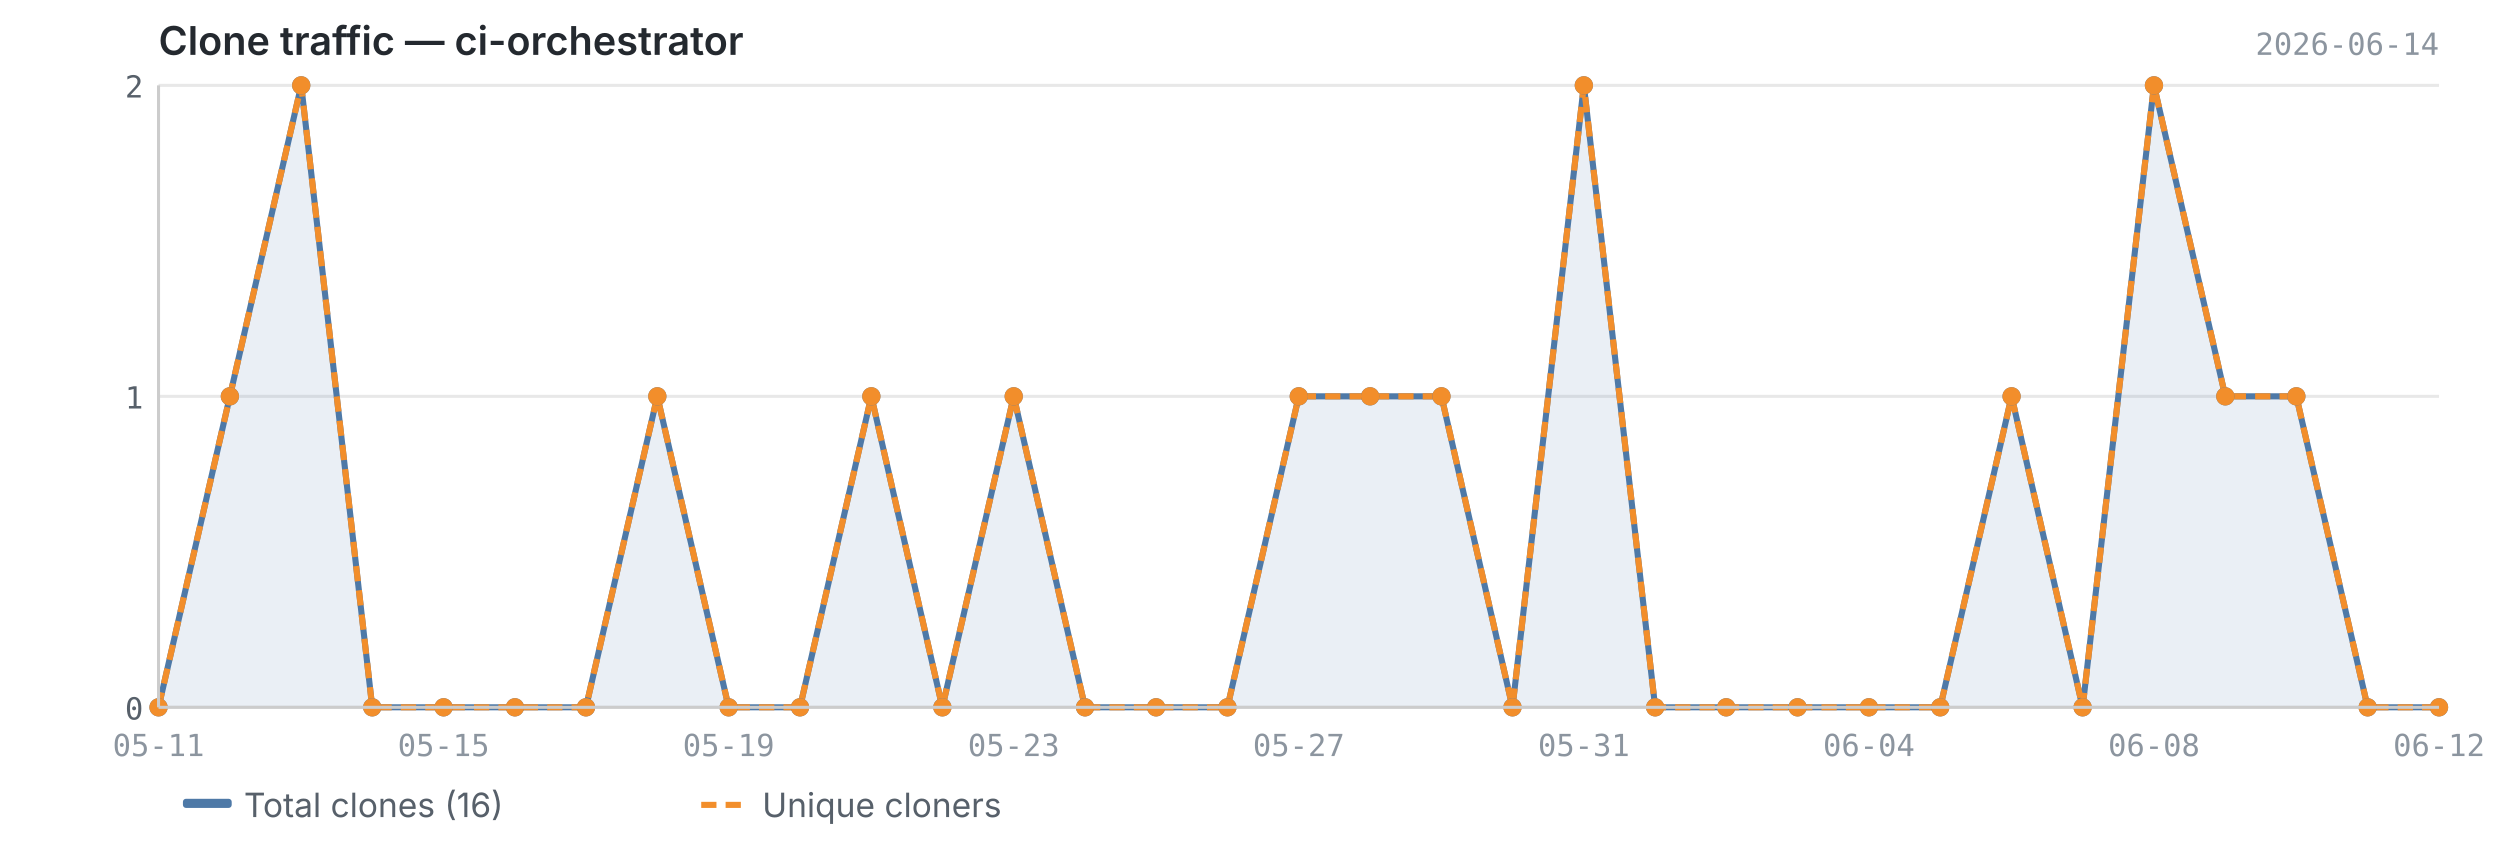
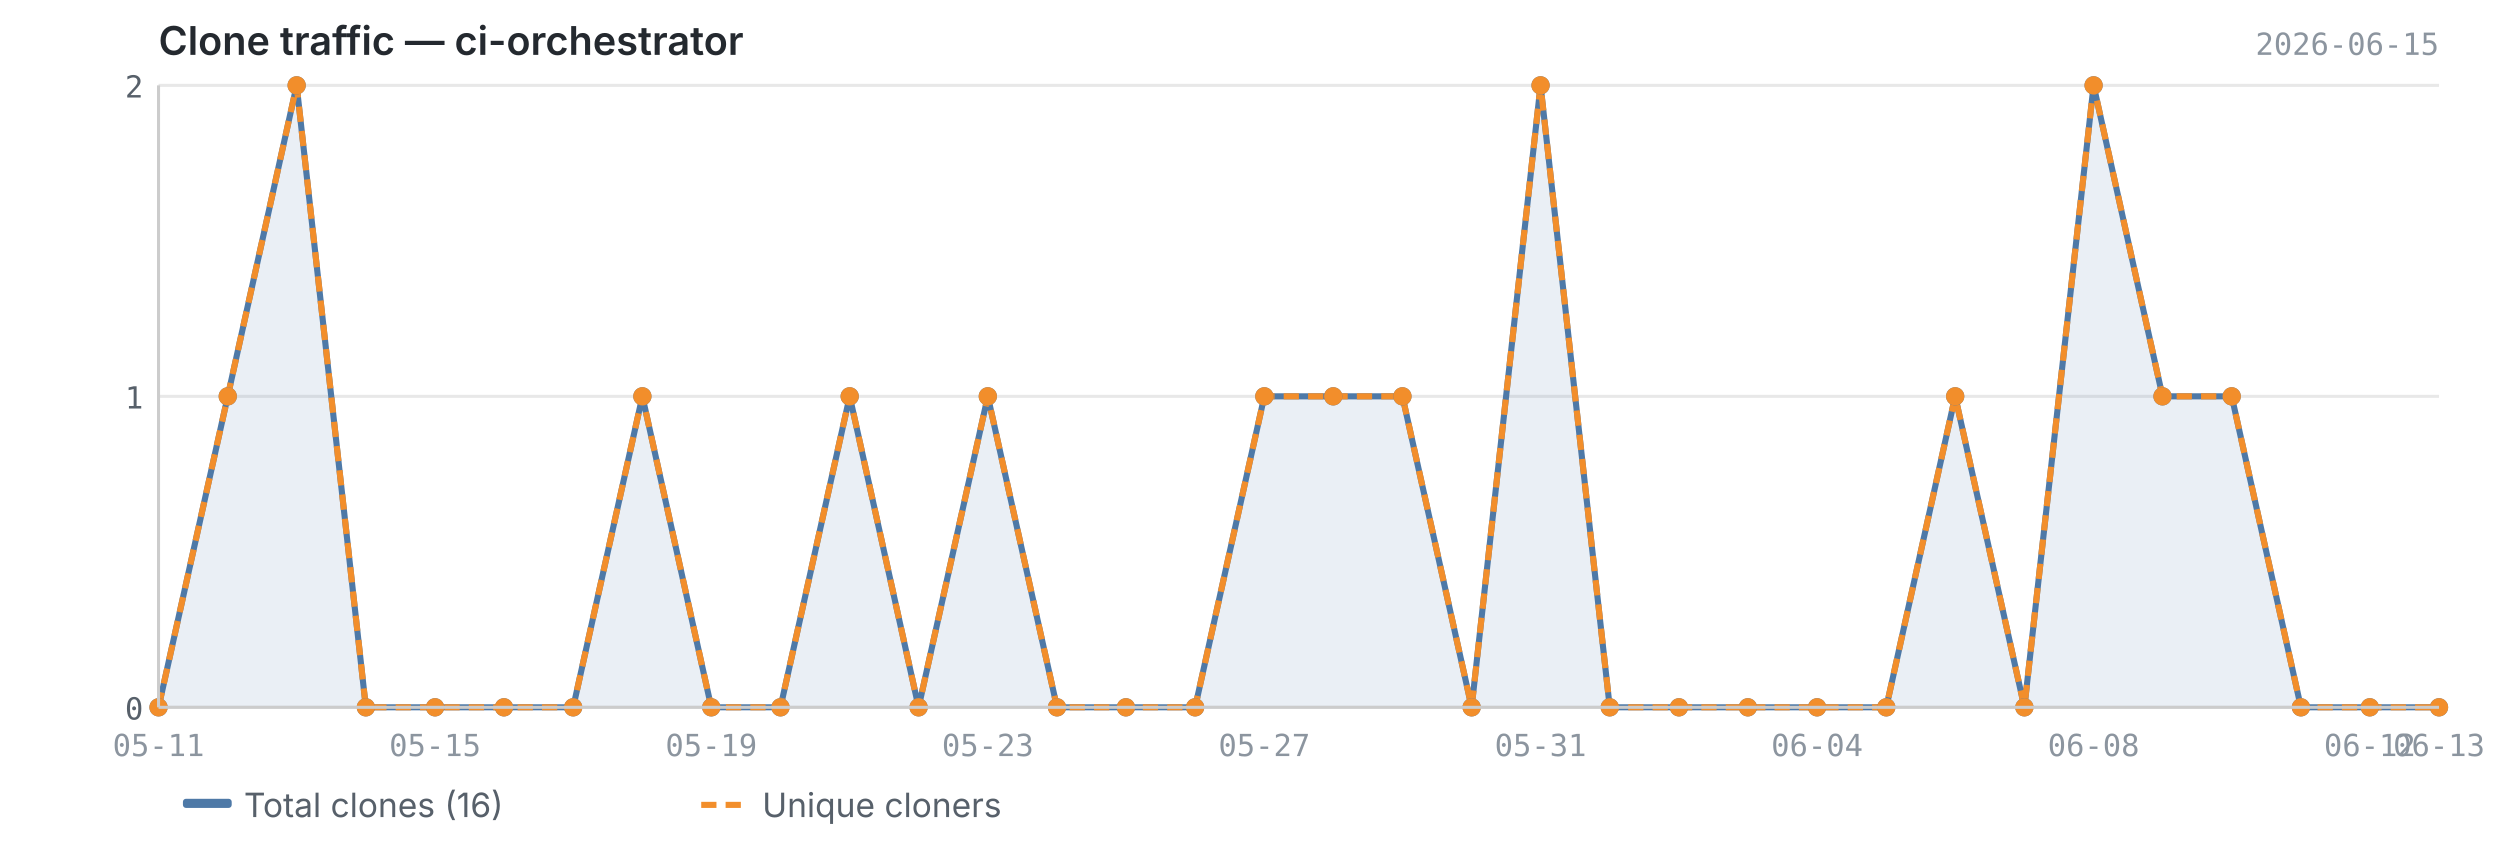
<svg xmlns="http://www.w3.org/2000/svg" viewBox="0 0 820 280" width="820" height="280">
  <text x="52" y="18" font-size="13" font-weight="600" fill="#24292f" font-family="-apple-system, BlinkMacSystemFont, 'Segoe UI', sans-serif">Clone traffic — ci-orchestrator</text>
-   <text x="800" y="18" font-size="10" fill="#8c959f" font-family="ui-monospace, SFMono-Regular, 'SF Mono', Menlo, monospace" text-anchor="end">2026-06-14</text>
+   <text x="800" y="18" font-size="10" fill="#8c959f" font-family="ui-monospace, SFMono-Regular, 'SF Mono', Menlo, monospace" text-anchor="end">2026-06-15</text>
  <line x1="52" y1="232.0" x2="800" y2="232.0" stroke="#e8e8e8" stroke-width="1" />
  <line x1="52" y1="130.0" x2="800" y2="130.0" stroke="#e8e8e8" stroke-width="1" />
  <line x1="52" y1="28.0" x2="800" y2="28.0" stroke="#e8e8e8" stroke-width="1" />
-   <path d="M52.0,232.0 L52.0,232.0 L75.4,130.0 L98.8,28.0 L122.1,232.0 L145.5,232.0 L168.9,232.0 L192.2,232.0 L215.6,130.0 L239.0,232.0 L262.4,232.0 L285.8,130.0 L309.1,232.0 L332.5,130.0 L355.9,232.0 L379.2,232.0 L402.6,232.0 L426.0,130.0 L449.4,130.0 L472.8,130.0 L496.1,232.0 L519.5,28.0 L542.9,232.0 L566.2,232.0 L589.6,232.0 L613.0,232.0 L636.4,232.0 L659.8,130.0 L683.1,232.0 L706.5,28.0 L729.9,130.0 L753.2,130.0 L776.6,232.0 L800.0,232.0 L800.0,232.0 L52.0,232.0Z" fill="#4e79a7" opacity="0.12" />
-   <polyline points="52.0,232.0 75.4,130.0 98.8,28.0 122.1,232.0 145.5,232.0 168.9,232.0 192.2,232.0 215.6,130.0 239.0,232.0 262.4,232.0 285.8,130.0 309.1,232.0 332.5,130.0 355.9,232.0 379.2,232.0 402.6,232.0 426.0,130.0 449.4,130.0 472.8,130.0 496.1,232.0 519.5,28.0 542.9,232.0 566.2,232.0 589.6,232.0 613.0,232.0 636.4,232.0 659.8,130.0 683.1,232.0 706.5,28.0 729.9,130.0 753.2,130.0 776.6,232.0 800.0,232.0" fill="none" stroke="#4e79a7" stroke-width="2" stroke-linejoin="round" />
-   <polyline points="52.0,232.0 75.4,130.0 98.8,28.0 122.1,232.0 145.5,232.0 168.9,232.0 192.2,232.0 215.6,130.0 239.0,232.0 262.4,232.0 285.8,130.0 309.1,232.0 332.5,130.0 355.9,232.0 379.2,232.0 402.6,232.0 426.0,130.0 449.4,130.0 472.8,130.0 496.1,232.0 519.5,28.0 542.9,232.0 566.2,232.0 589.6,232.0 613.0,232.0 636.4,232.0 659.8,130.0 683.1,232.0 706.5,28.0 729.9,130.0 753.2,130.0 776.6,232.0 800.0,232.0" fill="none" stroke="#f28e2b" stroke-width="2" stroke-linejoin="round" stroke-dasharray="5,3" />
+   <path d="M52.0,232.0 L52.0,232.0 L74.7,130.0 L97.3,28.0 L120.0,232.0 L142.7,232.0 L165.3,232.0 L188.0,232.0 L210.7,130.0 L233.3,232.0 L256.0,232.0 L278.7,130.0 L301.3,232.0 L324.0,130.0 L346.7,232.0 L369.3,232.0 L392.0,232.0 L414.7,130.0 L437.3,130.0 L460.0,130.0 L482.7,232.0 L505.3,28.0 L528.0,232.0 L550.7,232.0 L573.3,232.0 L596.0,232.0 L618.7,232.0 L641.3,130.0 L664.0,232.0 L686.7,28.0 L709.3,130.0 L732.0,130.0 L754.7,232.0 L777.3,232.0 L800.0,232.0 L800.0,232.0 L52.0,232.0Z" fill="#4e79a7" opacity="0.12" />
+   <polyline points="52.0,232.0 74.7,130.0 97.3,28.0 120.0,232.0 142.7,232.0 165.3,232.0 188.0,232.0 210.7,130.0 233.3,232.0 256.0,232.0 278.7,130.0 301.3,232.0 324.0,130.0 346.7,232.0 369.3,232.0 392.0,232.0 414.7,130.0 437.3,130.0 460.0,130.0 482.7,232.0 505.3,28.0 528.0,232.0 550.7,232.0 573.3,232.0 596.0,232.0 618.7,232.0 641.3,130.0 664.0,232.0 686.7,28.0 709.3,130.0 732.0,130.0 754.7,232.0 777.3,232.0 800.0,232.0" fill="none" stroke="#4e79a7" stroke-width="2" stroke-linejoin="round" />
+   <polyline points="52.0,232.0 74.7,130.0 97.3,28.0 120.0,232.0 142.7,232.0 165.3,232.0 188.0,232.0 210.7,130.0 233.3,232.0 256.0,232.0 278.7,130.0 301.3,232.0 324.0,130.0 346.7,232.0 369.3,232.0 392.0,232.0 414.7,130.0 437.3,130.0 460.0,130.0 482.7,232.0 505.3,28.0 528.0,232.0 550.7,232.0 573.3,232.0 596.0,232.0 618.7,232.0 641.3,130.0 664.0,232.0 686.7,28.0 709.3,130.0 732.0,130.0 754.7,232.0 777.3,232.0 800.0,232.0" fill="none" stroke="#f28e2b" stroke-width="2" stroke-linejoin="round" stroke-dasharray="5,3" />
  <circle cx="52.0" cy="232.0" r="3" fill="#4e79a7" />
-   <circle cx="75.4" cy="130.0" r="3" fill="#4e79a7" />
-   <circle cx="98.8" cy="28.0" r="3" fill="#4e79a7" />
-   <circle cx="122.1" cy="232.0" r="3" fill="#4e79a7" />
-   <circle cx="145.5" cy="232.0" r="3" fill="#4e79a7" />
-   <circle cx="168.9" cy="232.0" r="3" fill="#4e79a7" />
-   <circle cx="192.2" cy="232.0" r="3" fill="#4e79a7" />
-   <circle cx="215.6" cy="130.0" r="3" fill="#4e79a7" />
-   <circle cx="239.0" cy="232.0" r="3" fill="#4e79a7" />
-   <circle cx="262.4" cy="232.0" r="3" fill="#4e79a7" />
-   <circle cx="285.8" cy="130.0" r="3" fill="#4e79a7" />
-   <circle cx="309.1" cy="232.0" r="3" fill="#4e79a7" />
-   <circle cx="332.5" cy="130.0" r="3" fill="#4e79a7" />
-   <circle cx="355.9" cy="232.0" r="3" fill="#4e79a7" />
-   <circle cx="379.2" cy="232.0" r="3" fill="#4e79a7" />
-   <circle cx="402.6" cy="232.0" r="3" fill="#4e79a7" />
-   <circle cx="426.0" cy="130.0" r="3" fill="#4e79a7" />
-   <circle cx="449.4" cy="130.0" r="3" fill="#4e79a7" />
-   <circle cx="472.8" cy="130.0" r="3" fill="#4e79a7" />
-   <circle cx="496.1" cy="232.0" r="3" fill="#4e79a7" />
-   <circle cx="519.5" cy="28.0" r="3" fill="#4e79a7" />
-   <circle cx="542.9" cy="232.0" r="3" fill="#4e79a7" />
-   <circle cx="566.2" cy="232.0" r="3" fill="#4e79a7" />
-   <circle cx="589.6" cy="232.0" r="3" fill="#4e79a7" />
-   <circle cx="613.0" cy="232.0" r="3" fill="#4e79a7" />
-   <circle cx="636.4" cy="232.0" r="3" fill="#4e79a7" />
-   <circle cx="659.8" cy="130.0" r="3" fill="#4e79a7" />
-   <circle cx="683.1" cy="232.0" r="3" fill="#4e79a7" />
-   <circle cx="706.5" cy="28.0" r="3" fill="#4e79a7" />
-   <circle cx="729.9" cy="130.0" r="3" fill="#4e79a7" />
-   <circle cx="753.2" cy="130.0" r="3" fill="#4e79a7" />
-   <circle cx="776.6" cy="232.0" r="3" fill="#4e79a7" />
+   <circle cx="74.7" cy="130.0" r="3" fill="#4e79a7" />
+   <circle cx="97.3" cy="28.0" r="3" fill="#4e79a7" />
+   <circle cx="120.0" cy="232.0" r="3" fill="#4e79a7" />
+   <circle cx="142.7" cy="232.0" r="3" fill="#4e79a7" />
+   <circle cx="165.3" cy="232.0" r="3" fill="#4e79a7" />
+   <circle cx="188.0" cy="232.0" r="3" fill="#4e79a7" />
+   <circle cx="210.7" cy="130.0" r="3" fill="#4e79a7" />
+   <circle cx="233.3" cy="232.0" r="3" fill="#4e79a7" />
+   <circle cx="256.0" cy="232.0" r="3" fill="#4e79a7" />
+   <circle cx="278.7" cy="130.0" r="3" fill="#4e79a7" />
+   <circle cx="301.3" cy="232.0" r="3" fill="#4e79a7" />
+   <circle cx="324.0" cy="130.0" r="3" fill="#4e79a7" />
+   <circle cx="346.7" cy="232.0" r="3" fill="#4e79a7" />
+   <circle cx="369.3" cy="232.0" r="3" fill="#4e79a7" />
+   <circle cx="392.0" cy="232.0" r="3" fill="#4e79a7" />
+   <circle cx="414.7" cy="130.0" r="3" fill="#4e79a7" />
+   <circle cx="437.3" cy="130.0" r="3" fill="#4e79a7" />
+   <circle cx="460.0" cy="130.0" r="3" fill="#4e79a7" />
+   <circle cx="482.7" cy="232.0" r="3" fill="#4e79a7" />
+   <circle cx="505.3" cy="28.0" r="3" fill="#4e79a7" />
+   <circle cx="528.0" cy="232.0" r="3" fill="#4e79a7" />
+   <circle cx="550.7" cy="232.0" r="3" fill="#4e79a7" />
+   <circle cx="573.3" cy="232.0" r="3" fill="#4e79a7" />
+   <circle cx="596.0" cy="232.0" r="3" fill="#4e79a7" />
+   <circle cx="618.7" cy="232.0" r="3" fill="#4e79a7" />
+   <circle cx="641.3" cy="130.0" r="3" fill="#4e79a7" />
+   <circle cx="664.0" cy="232.0" r="3" fill="#4e79a7" />
+   <circle cx="686.7" cy="28.0" r="3" fill="#4e79a7" />
+   <circle cx="709.3" cy="130.0" r="3" fill="#4e79a7" />
+   <circle cx="732.0" cy="130.0" r="3" fill="#4e79a7" />
+   <circle cx="754.7" cy="232.0" r="3" fill="#4e79a7" />
+   <circle cx="777.3" cy="232.0" r="3" fill="#4e79a7" />
  <circle cx="800.0" cy="232.0" r="3" fill="#4e79a7" />
  <circle cx="52.0" cy="232.0" r="3" fill="#f28e2b" />
-   <circle cx="75.4" cy="130.0" r="3" fill="#f28e2b" />
-   <circle cx="98.8" cy="28.0" r="3" fill="#f28e2b" />
-   <circle cx="122.1" cy="232.0" r="3" fill="#f28e2b" />
-   <circle cx="145.5" cy="232.0" r="3" fill="#f28e2b" />
-   <circle cx="168.9" cy="232.0" r="3" fill="#f28e2b" />
-   <circle cx="192.2" cy="232.0" r="3" fill="#f28e2b" />
-   <circle cx="215.6" cy="130.0" r="3" fill="#f28e2b" />
-   <circle cx="239.0" cy="232.0" r="3" fill="#f28e2b" />
-   <circle cx="262.4" cy="232.0" r="3" fill="#f28e2b" />
-   <circle cx="285.8" cy="130.0" r="3" fill="#f28e2b" />
-   <circle cx="309.1" cy="232.0" r="3" fill="#f28e2b" />
-   <circle cx="332.5" cy="130.0" r="3" fill="#f28e2b" />
-   <circle cx="355.9" cy="232.0" r="3" fill="#f28e2b" />
-   <circle cx="379.2" cy="232.0" r="3" fill="#f28e2b" />
-   <circle cx="402.6" cy="232.0" r="3" fill="#f28e2b" />
-   <circle cx="426.0" cy="130.0" r="3" fill="#f28e2b" />
-   <circle cx="449.4" cy="130.0" r="3" fill="#f28e2b" />
-   <circle cx="472.8" cy="130.0" r="3" fill="#f28e2b" />
-   <circle cx="496.1" cy="232.0" r="3" fill="#f28e2b" />
-   <circle cx="519.5" cy="28.0" r="3" fill="#f28e2b" />
-   <circle cx="542.9" cy="232.0" r="3" fill="#f28e2b" />
-   <circle cx="566.2" cy="232.0" r="3" fill="#f28e2b" />
-   <circle cx="589.6" cy="232.0" r="3" fill="#f28e2b" />
-   <circle cx="613.0" cy="232.0" r="3" fill="#f28e2b" />
-   <circle cx="636.4" cy="232.0" r="3" fill="#f28e2b" />
-   <circle cx="659.8" cy="130.0" r="3" fill="#f28e2b" />
-   <circle cx="683.1" cy="232.0" r="3" fill="#f28e2b" />
-   <circle cx="706.5" cy="28.0" r="3" fill="#f28e2b" />
-   <circle cx="729.9" cy="130.0" r="3" fill="#f28e2b" />
-   <circle cx="753.2" cy="130.0" r="3" fill="#f28e2b" />
-   <circle cx="776.6" cy="232.0" r="3" fill="#f28e2b" />
+   <circle cx="74.7" cy="130.0" r="3" fill="#f28e2b" />
+   <circle cx="97.3" cy="28.0" r="3" fill="#f28e2b" />
+   <circle cx="120.0" cy="232.0" r="3" fill="#f28e2b" />
+   <circle cx="142.7" cy="232.0" r="3" fill="#f28e2b" />
+   <circle cx="165.3" cy="232.0" r="3" fill="#f28e2b" />
+   <circle cx="188.0" cy="232.0" r="3" fill="#f28e2b" />
+   <circle cx="210.7" cy="130.0" r="3" fill="#f28e2b" />
+   <circle cx="233.3" cy="232.0" r="3" fill="#f28e2b" />
+   <circle cx="256.0" cy="232.0" r="3" fill="#f28e2b" />
+   <circle cx="278.7" cy="130.0" r="3" fill="#f28e2b" />
+   <circle cx="301.3" cy="232.0" r="3" fill="#f28e2b" />
+   <circle cx="324.0" cy="130.0" r="3" fill="#f28e2b" />
+   <circle cx="346.7" cy="232.0" r="3" fill="#f28e2b" />
+   <circle cx="369.3" cy="232.0" r="3" fill="#f28e2b" />
+   <circle cx="392.0" cy="232.0" r="3" fill="#f28e2b" />
+   <circle cx="414.7" cy="130.0" r="3" fill="#f28e2b" />
+   <circle cx="437.3" cy="130.0" r="3" fill="#f28e2b" />
+   <circle cx="460.0" cy="130.0" r="3" fill="#f28e2b" />
+   <circle cx="482.7" cy="232.0" r="3" fill="#f28e2b" />
+   <circle cx="505.3" cy="28.0" r="3" fill="#f28e2b" />
+   <circle cx="528.0" cy="232.0" r="3" fill="#f28e2b" />
+   <circle cx="550.7" cy="232.0" r="3" fill="#f28e2b" />
+   <circle cx="573.3" cy="232.0" r="3" fill="#f28e2b" />
+   <circle cx="596.0" cy="232.0" r="3" fill="#f28e2b" />
+   <circle cx="618.7" cy="232.0" r="3" fill="#f28e2b" />
+   <circle cx="641.3" cy="130.0" r="3" fill="#f28e2b" />
+   <circle cx="664.0" cy="232.0" r="3" fill="#f28e2b" />
+   <circle cx="686.7" cy="28.0" r="3" fill="#f28e2b" />
+   <circle cx="709.3" cy="130.0" r="3" fill="#f28e2b" />
+   <circle cx="732.0" cy="130.0" r="3" fill="#f28e2b" />
+   <circle cx="754.7" cy="232.0" r="3" fill="#f28e2b" />
+   <circle cx="777.3" cy="232.0" r="3" fill="#f28e2b" />
  <circle cx="800.0" cy="232.0" r="3" fill="#f28e2b" />
  <line x1="52" y1="28" x2="52" y2="232" stroke="#cccccc" stroke-width="1" />
  <line x1="52" y1="232" x2="800" y2="232" stroke="#cccccc" stroke-width="1" />
  <text x="47" y="236.0" text-anchor="end" font-size="10" fill="#57606a" font-family="ui-monospace, SFMono-Regular, 'SF Mono', Menlo, monospace">0</text>
  <text x="47" y="134.0" text-anchor="end" font-size="10" fill="#57606a" font-family="ui-monospace, SFMono-Regular, 'SF Mono', Menlo, monospace">1</text>
  <text x="47" y="32.0" text-anchor="end" font-size="10" fill="#57606a" font-family="ui-monospace, SFMono-Regular, 'SF Mono', Menlo, monospace">2</text>
  <text x="52.0" y="248" text-anchor="middle" font-size="10" fill="#8c959f" font-family="ui-monospace, SFMono-Regular, 'SF Mono', Menlo, monospace">05-11</text>
-   <text x="800.0" y="248" text-anchor="middle" font-size="10" fill="#8c959f" font-family="ui-monospace, SFMono-Regular, 'SF Mono', Menlo, monospace">06-12</text>
-   <text x="145.5" y="248" text-anchor="middle" font-size="10" fill="#8c959f" font-family="ui-monospace, SFMono-Regular, 'SF Mono', Menlo, monospace">05-15</text>
-   <text x="239.0" y="248" text-anchor="middle" font-size="10" fill="#8c959f" font-family="ui-monospace, SFMono-Regular, 'SF Mono', Menlo, monospace">05-19</text>
-   <text x="332.5" y="248" text-anchor="middle" font-size="10" fill="#8c959f" font-family="ui-monospace, SFMono-Regular, 'SF Mono', Menlo, monospace">05-23</text>
-   <text x="426.0" y="248" text-anchor="middle" font-size="10" fill="#8c959f" font-family="ui-monospace, SFMono-Regular, 'SF Mono', Menlo, monospace">05-27</text>
-   <text x="519.5" y="248" text-anchor="middle" font-size="10" fill="#8c959f" font-family="ui-monospace, SFMono-Regular, 'SF Mono', Menlo, monospace">05-31</text>
-   <text x="613.0" y="248" text-anchor="middle" font-size="10" fill="#8c959f" font-family="ui-monospace, SFMono-Regular, 'SF Mono', Menlo, monospace">06-04</text>
-   <text x="706.5" y="248" text-anchor="middle" font-size="10" fill="#8c959f" font-family="ui-monospace, SFMono-Regular, 'SF Mono', Menlo, monospace">06-08</text>
+   <text x="777.3" y="248" text-anchor="middle" font-size="10" fill="#8c959f" font-family="ui-monospace, SFMono-Regular, 'SF Mono', Menlo, monospace">06-12</text>
+   <text x="800.0" y="248" text-anchor="middle" font-size="10" fill="#8c959f" font-family="ui-monospace, SFMono-Regular, 'SF Mono', Menlo, monospace">06-13</text>
+   <text x="142.7" y="248" text-anchor="middle" font-size="10" fill="#8c959f" font-family="ui-monospace, SFMono-Regular, 'SF Mono', Menlo, monospace">05-15</text>
+   <text x="233.3" y="248" text-anchor="middle" font-size="10" fill="#8c959f" font-family="ui-monospace, SFMono-Regular, 'SF Mono', Menlo, monospace">05-19</text>
+   <text x="324.0" y="248" text-anchor="middle" font-size="10" fill="#8c959f" font-family="ui-monospace, SFMono-Regular, 'SF Mono', Menlo, monospace">05-23</text>
+   <text x="414.7" y="248" text-anchor="middle" font-size="10" fill="#8c959f" font-family="ui-monospace, SFMono-Regular, 'SF Mono', Menlo, monospace">05-27</text>
+   <text x="505.3" y="248" text-anchor="middle" font-size="10" fill="#8c959f" font-family="ui-monospace, SFMono-Regular, 'SF Mono', Menlo, monospace">05-31</text>
+   <text x="596.0" y="248" text-anchor="middle" font-size="10" fill="#8c959f" font-family="ui-monospace, SFMono-Regular, 'SF Mono', Menlo, monospace">06-04</text>
+   <text x="686.7" y="248" text-anchor="middle" font-size="10" fill="#8c959f" font-family="ui-monospace, SFMono-Regular, 'SF Mono', Menlo, monospace">06-08</text>
  <rect x="60" y="262" width="16" height="3" fill="#4e79a7" rx="1" />
  <text x="80" y="268" font-size="11" fill="#57606a" font-family="-apple-system, BlinkMacSystemFont, 'Segoe UI', sans-serif">Total clones (16)</text>
  <line x1="230" y1="264" x2="246" y2="264" stroke="#f28e2b" stroke-width="2" stroke-dasharray="5,3" />
  <text x="250" y="268" font-size="11" fill="#57606a" font-family="-apple-system, BlinkMacSystemFont, 'Segoe UI', sans-serif">Unique cloners</text>
</svg>
